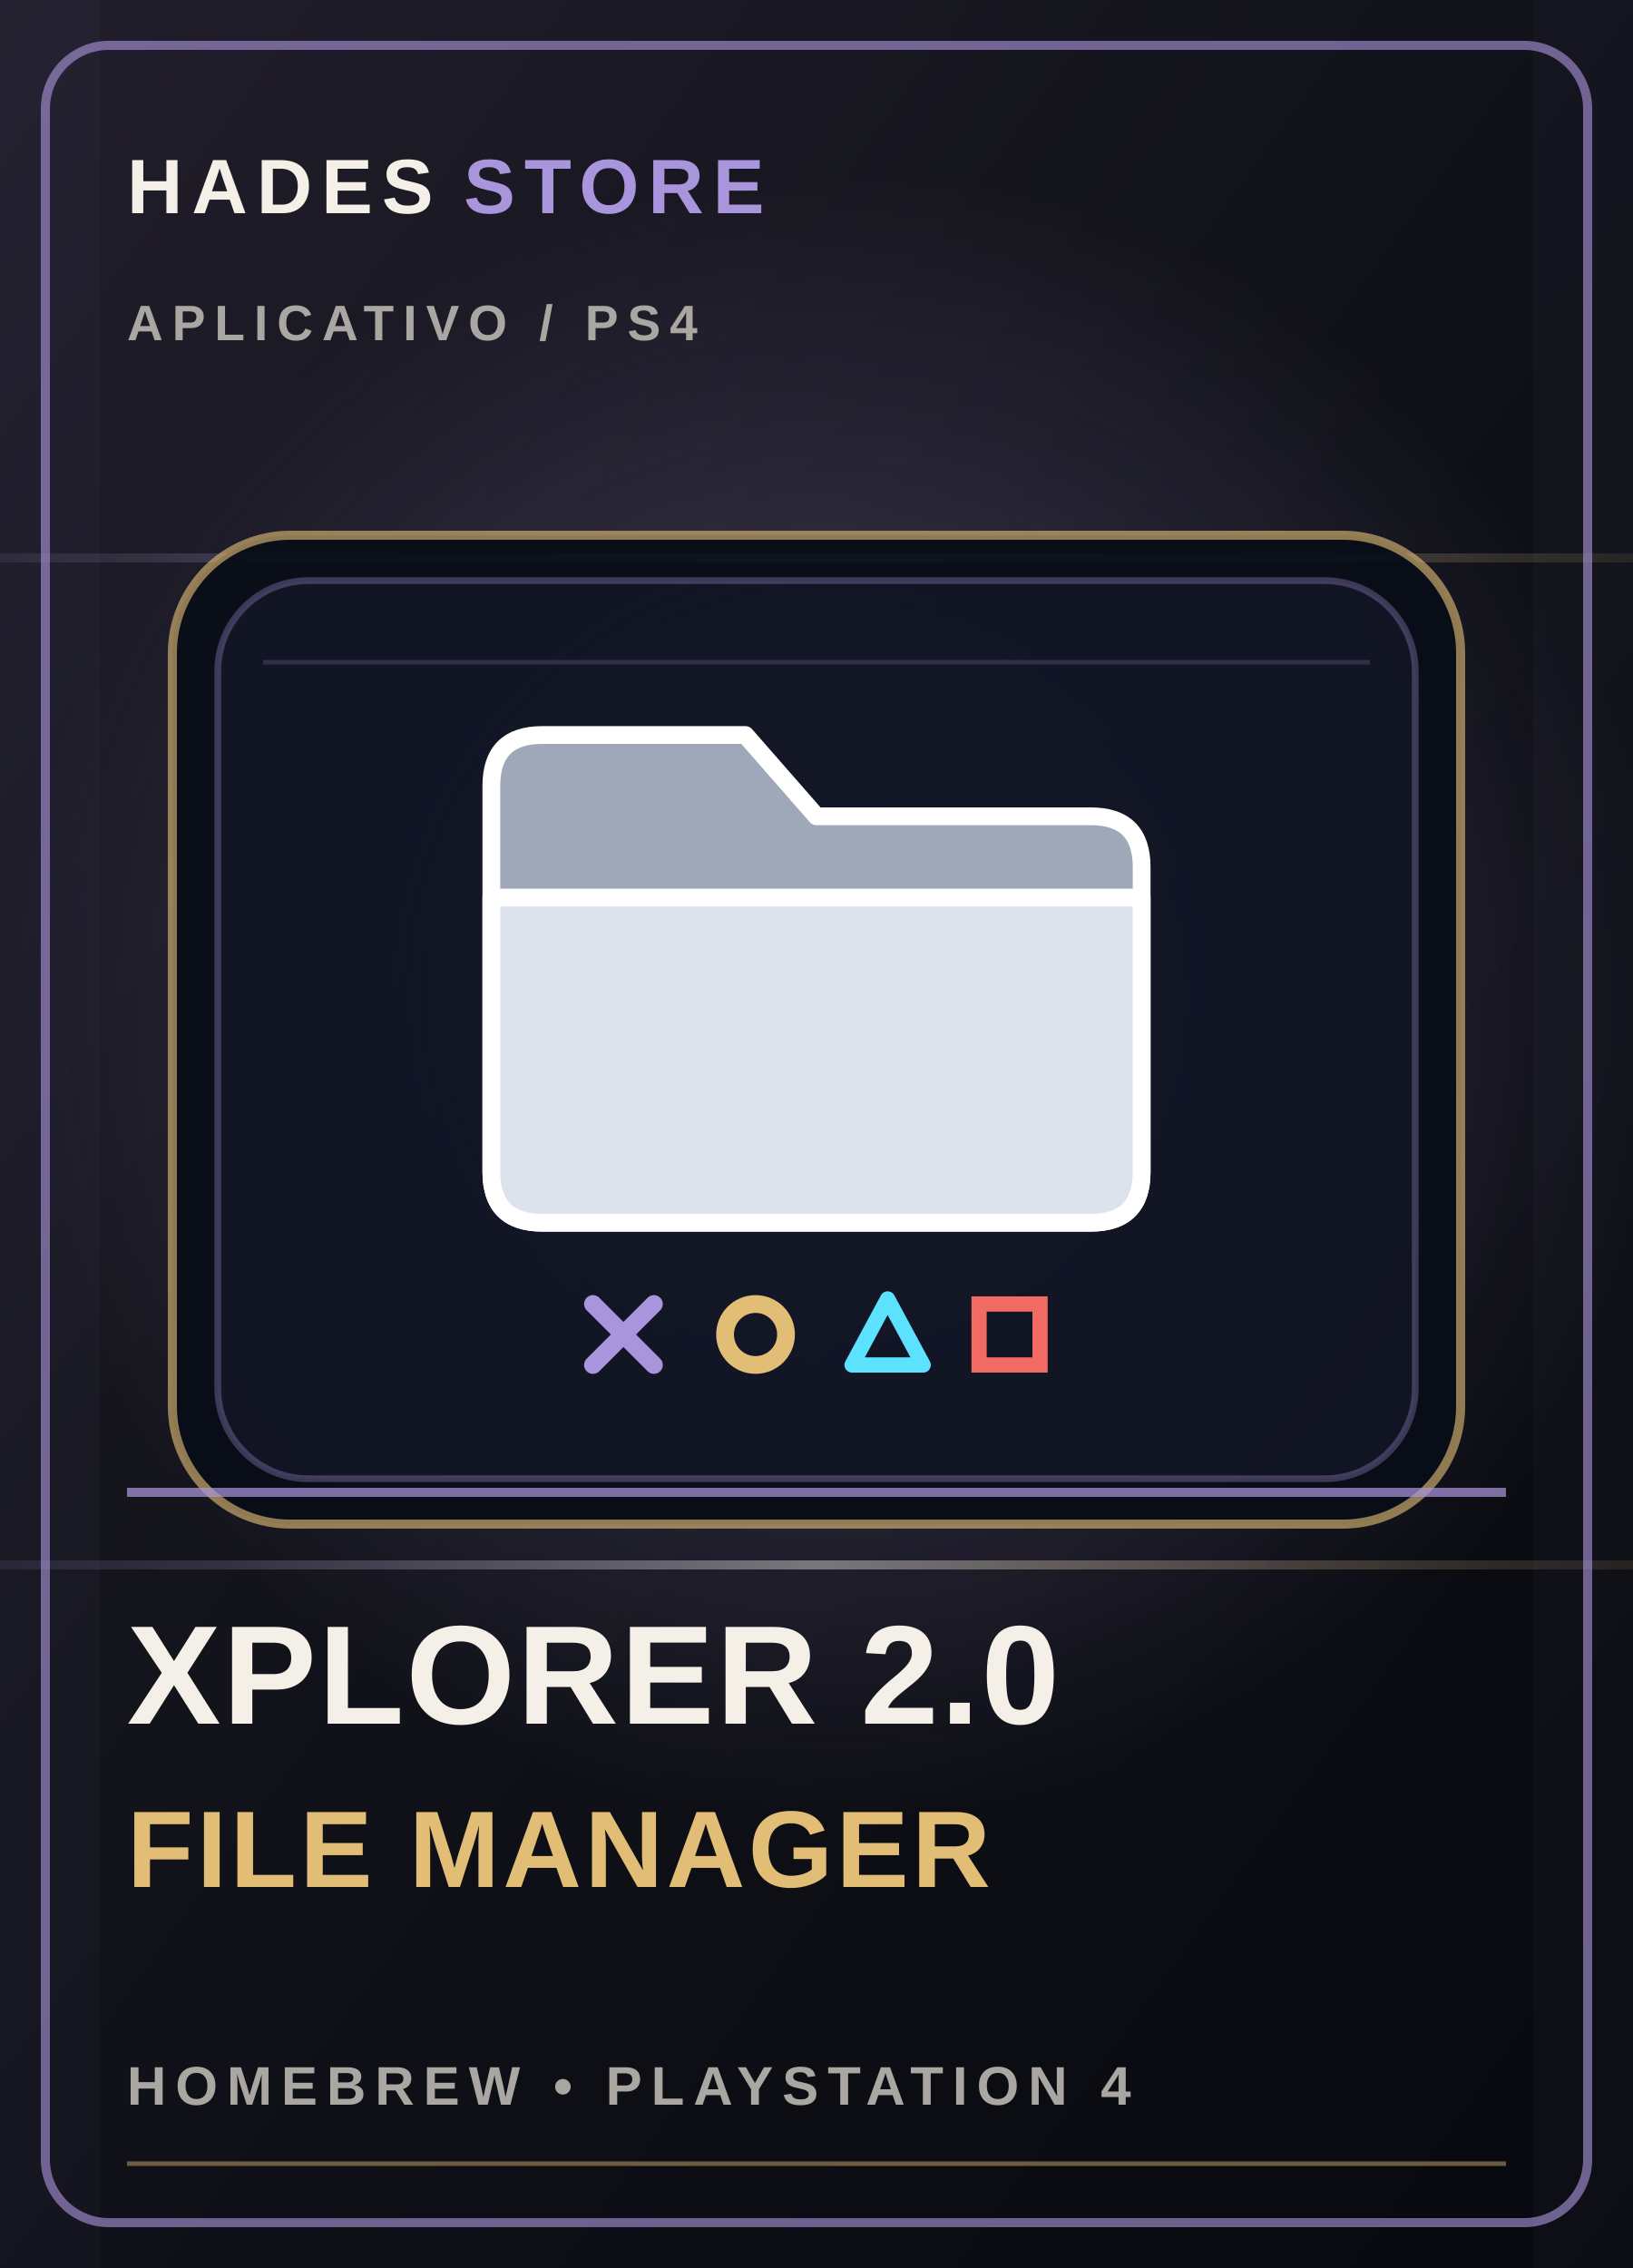
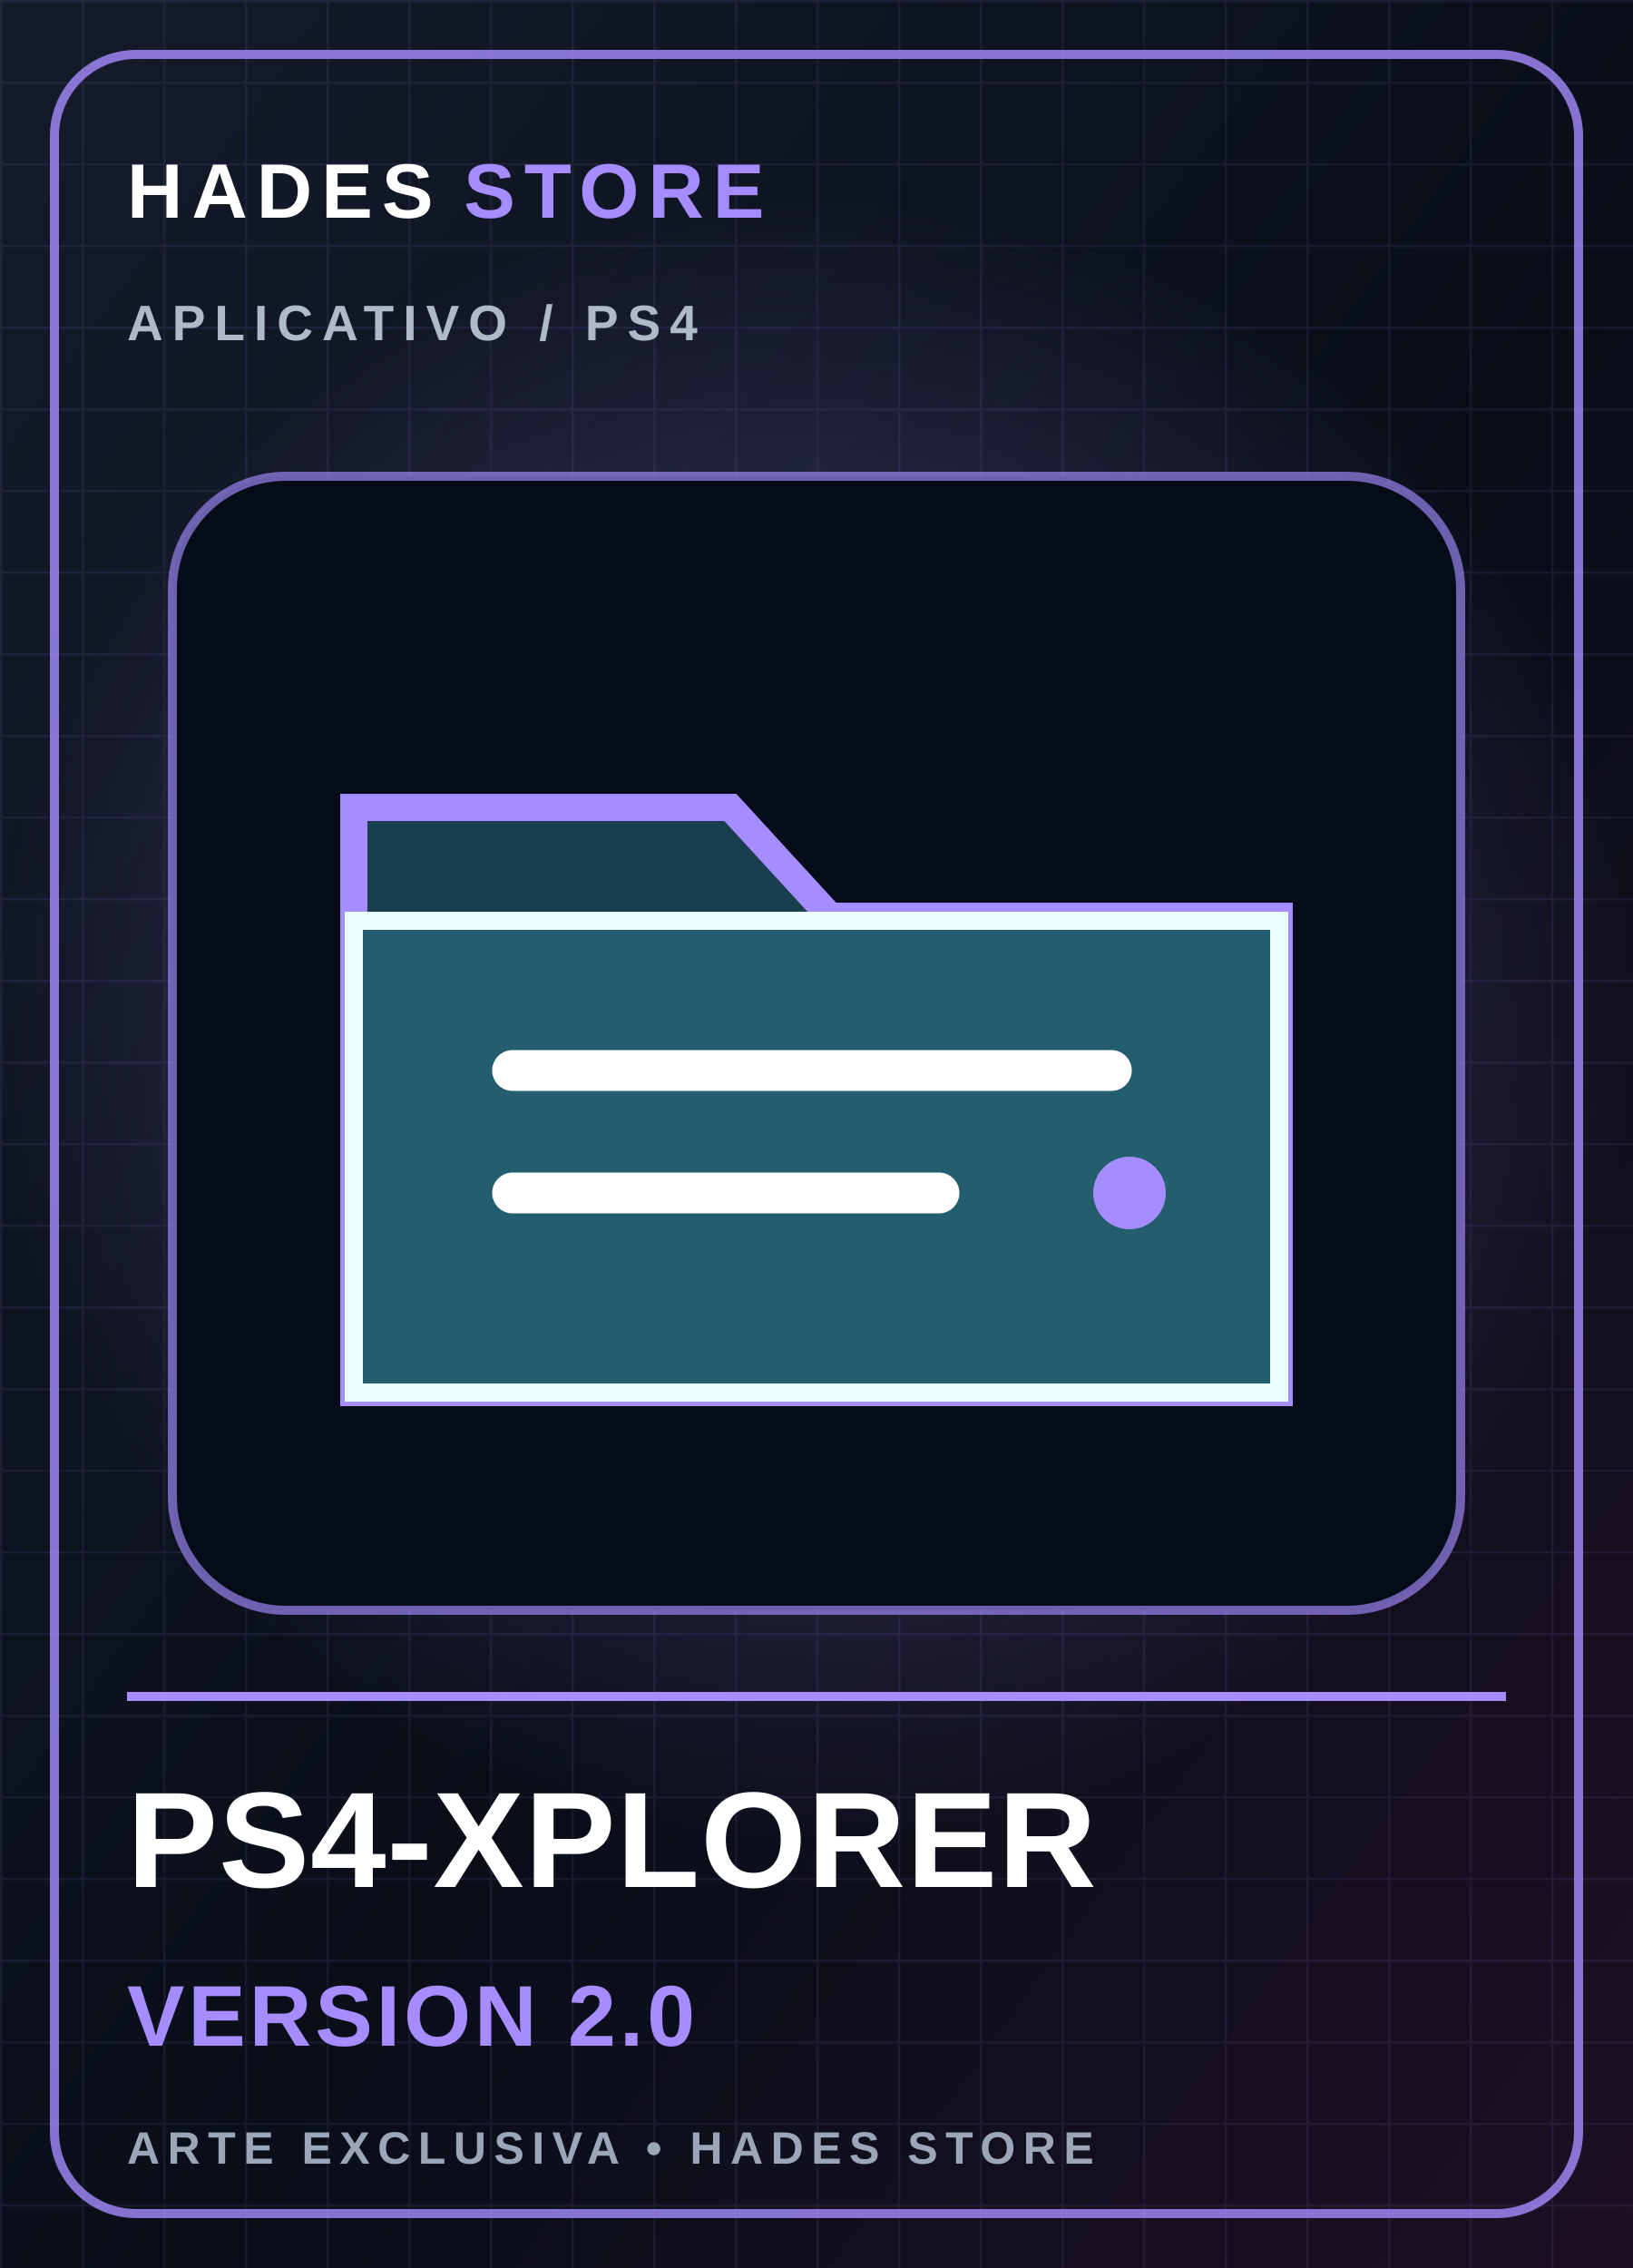
- <svg xmlns="http://www.w3.org/2000/svg" viewBox="0 0 360 500" role="img" aria-labelledby="title desc">
+ <svg xmlns="http://www.w3.org/2000/svg" viewBox="0 0 360 500" role="img" aria-label="PS4-XPLORER VERSION 2.0">
  <defs>
-     <linearGradient id="bg-cover-5" x1="0" y1="0" x2="1" y2="1">
-       <stop stop-color="#211e2b" />
-       <stop offset=".52" stop-color="#101118" />
-       <stop offset="1" stop-color="#08090e" />
+     <linearGradient id="bg" x2="1" y2="1">
+       <stop stop-color="#151b2b" />
+       <stop offset=".55" stop-color="#090e19" />
+       <stop offset="1" stop-color="#1c1024" />
    </linearGradient>
-     <radialGradient id="glow-cover-5">
-       <stop stop-color="#a995db" stop-opacity=".34" />
-       <stop offset="1" stop-color="#a995db" stop-opacity="0" />
+     <radialGradient id="halo">
+       <stop stop-color="#a58cff" stop-opacity=".38" />
+       <stop offset="1" stop-color="#a58cff" stop-opacity="0" />
    </radialGradient>
-     <linearGradient id="foil-cover-5" x1="0" y1="0" x2="1" y2="0">
-       <stop stop-color="#a995db" stop-opacity=".1" />
-       <stop offset=".5" stop-color="#f4f0e8" stop-opacity=".42" />
-       <stop offset="1" stop-color="#e2bd76" stop-opacity=".1" />
-     </linearGradient>
+     <pattern id="grid" width="18" height="18" patternUnits="userSpaceOnUse">
+       <path d="M18 0H0V18" fill="none" stroke="#a58cff" stroke-opacity=".09" />
+     </pattern>
  </defs>
-   <rect width="360" height="500" fill="url(#bg-cover-5)" />
-   <circle cx="185" cy="220" r="183" fill="url(#glow-cover-5)" />
-   <path d="M0 123h360M0 345h360" stroke="url(#foil-cover-5)" stroke-width="2" />
-   <path d="M0 0h22v500H0zm338 0h22v500h-22z" fill="#a995db" opacity=".035" />
-   <rect x="10" y="10" width="340" height="480" rx="14" fill="none" stroke="#a995db" stroke-opacity=".62" stroke-width="2" />
-   <text x="28" y="47" fill="#f4f0e8" font-family="Arial,sans-serif" font-size="17" font-weight="800" letter-spacing="2">HADES <tspan fill="#a995db">STORE</tspan>
+   <rect width="360" height="500" fill="url(#bg)" />
+   <rect width="360" height="500" fill="url(#grid)" />
+   <circle cx="180" cy="225" r="180" fill="url(#halo)" />
+   <rect x="12" y="12" width="336" height="476" rx="18" fill="none" stroke="#a58cff" stroke-width="2" opacity=".8" />
+   <text x="28" y="48" fill="#fff" font-family="Arial,sans-serif" font-size="17" font-weight="900" letter-spacing="2">HADES <tspan fill="#a58cff">STORE</tspan>
  </text>
-   <text x="28" y="75" fill="#aaa6a1" font-family="Arial,sans-serif" font-size="11" font-weight="700" letter-spacing="2">APLICATIVO  /  PS4</text>
-   <rect x="38" y="118" width="284" height="218" rx="26" fill="#080d18" fill-opacity=".94" stroke="#e2bd76" stroke-opacity=".62" stroke-width="2" />
-   <rect x="48" y="128" width="264" height="198" rx="20" fill="#a995db" fill-opacity=".055" stroke="#a995db" stroke-opacity=".32" stroke-width="1.5" />
-   <path d="M58 146h244" stroke="#a995db" stroke-opacity=".2" stroke-width="1" />
-   <g color="#a995db" transform="translate(180 227) scale(1.12) translate(-180 -227)">
-     <g transform="translate(180, 227)">
-       <path d="M-64,-48 Q-64,-58 -54,-58 L-14,-58 L0,-42 L54,-42 Q64,-42 64,-32 L64,28 Q64,38 54,38 L-54,38 Q-64,38 -64,28 Z" fill="#9ea8b8" stroke="#ffffff" stroke-width="3.5" stroke-linejoin="round" />
-       <path d="M-64,-26 L64,-26 L64,28 Q64,38 54,38 L-54,38 Q-64,38 -64,28 Z" fill="#dce3ed" stroke="#ffffff" stroke-width="3.5" stroke-linejoin="round" />
-       <path d="M-44,54 L-32,66 M-32,54 L-44,66" stroke="#a995db" stroke-width="3.5" stroke-linecap="round" />
-       <circle cx="-12" cy="60" r="6" fill="none" stroke="#e2bd76" stroke-width="3.5" />
-       <polygon points="14,53 21,66 7,66" fill="none" stroke="#5ce1ff" stroke-width="3" stroke-linejoin="round" />
-       <rect x="32" y="54" width="12" height="12" fill="none" stroke="#f16a63" stroke-width="3" />
-     </g>
-   </g>
-   <path d="M28 329h304" stroke="#a995db" stroke-opacity=".72" stroke-width="2" />
-   <text x="28" y="380" fill="#f4f0e8" font-family="Arial,sans-serif" font-size="31" font-weight="900" letter-spacing=".4">XPLORER 2.0</text>
-   <text x="28" y="416" fill="#e2bd76" font-family="Arial,sans-serif" font-size="24" font-weight="800" letter-spacing=".7">FILE MANAGER</text>
-   <text x="28" y="464" fill="#aaa6a1" font-family="Arial,sans-serif" font-size="12" font-weight="700" letter-spacing="2">HOMEBREW  •  PLAYSTATION 4</text>
-   <path d="M28 477h304" stroke="#e2bd76" stroke-opacity=".45" />
+   <text x="28" y="75" fill="#aeb9ca" font-family="Arial,sans-serif" font-size="11" font-weight="700" letter-spacing="2">APLICATIVO / PS4</text>
+   <rect x="38" y="105" width="284" height="250" rx="25" fill="#070d18" stroke="#a58cff" stroke-opacity=".65" stroke-width="2" />
+   <path d="M78 178h83l22 24h99v105H78Z" fill="#193e50" stroke="#a58cff" stroke-width="6" />
+   <path d="M78 203h204v104H78Z" fill="#245d6d" stroke="#e9ffff" stroke-width="4" />
+   <path d="M113 236h132M113 263h94" stroke="#fff" stroke-width="9" stroke-linecap="round" />
+   <circle cx="249" cy="263" r="8" fill="#a58cff" />
+   <path d="M28 374h304" stroke="#a58cff" stroke-width="2" />
+   <text x="28" y="416" fill="#fff" font-family="Arial,sans-serif" font-size="30" font-weight="900" letter-spacing=".2">PS4-XPLORER</text>
+   <text x="28" y="451" fill="#a58cff" font-family="Arial,sans-serif" font-size="19" font-weight="800" letter-spacing=".8">VERSION 2.0</text>
+   <text x="28" y="477" fill="#9ba7b9" font-family="Arial,sans-serif" font-size="10" font-weight="700" letter-spacing="1.7">ARTE EXCLUSIVA • HADES STORE</text>
</svg>
